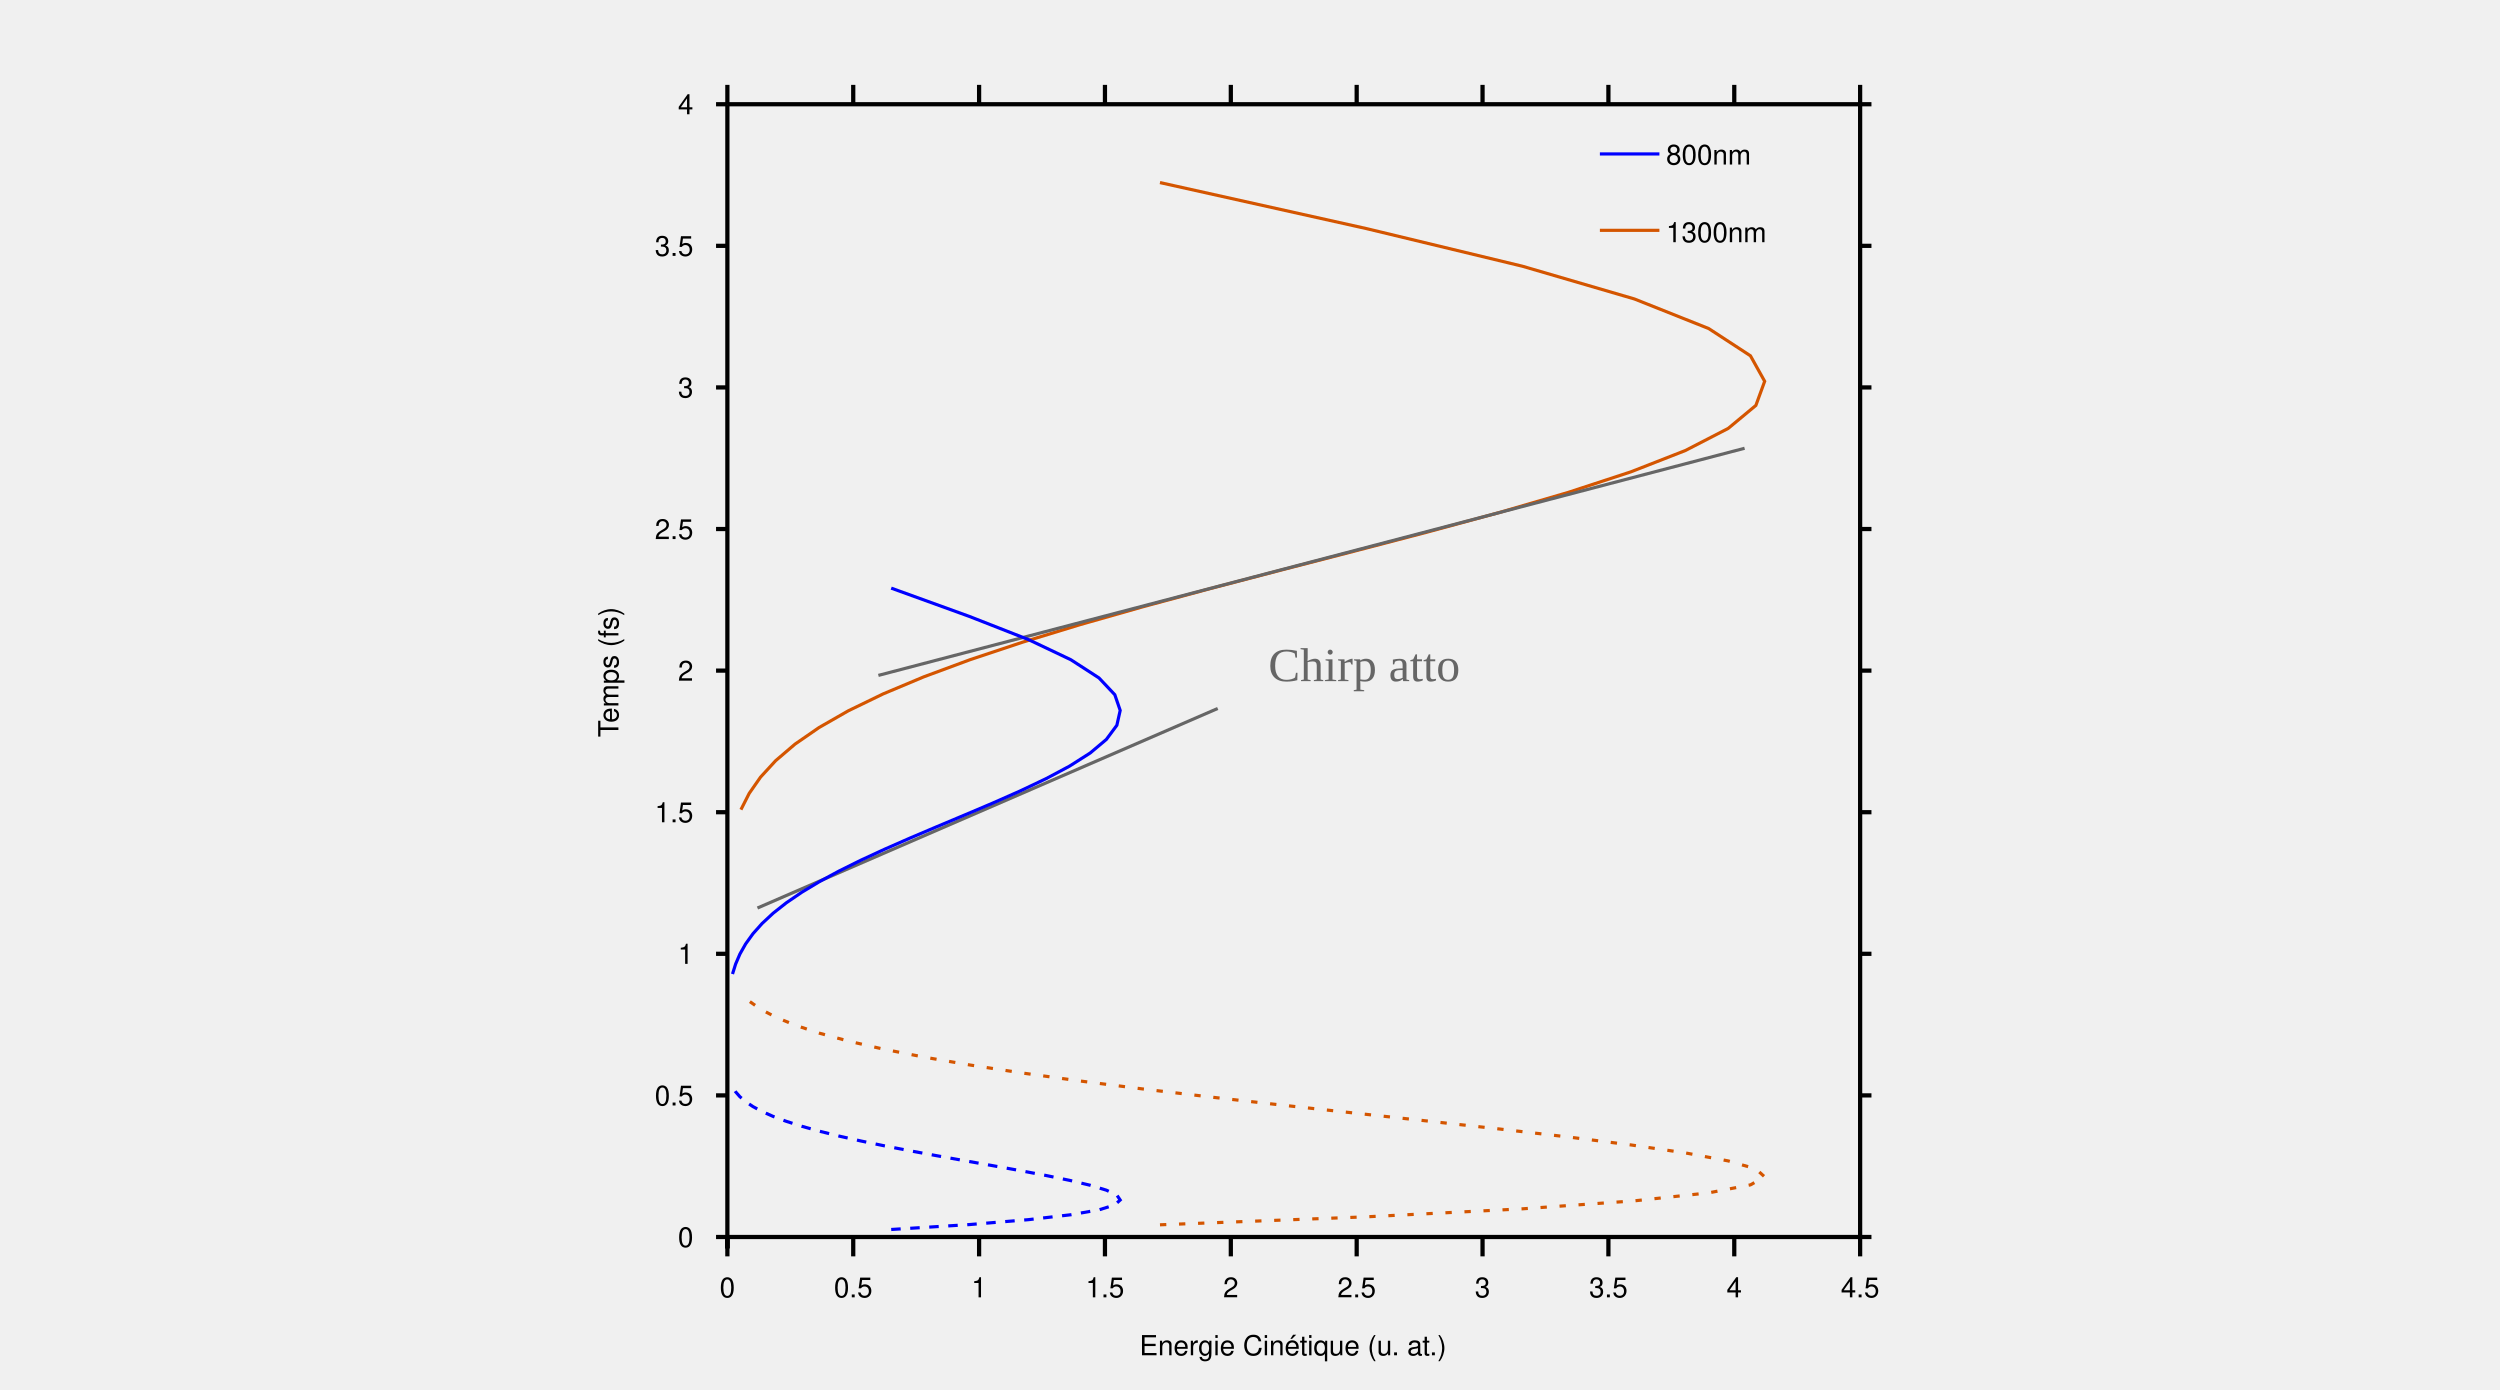
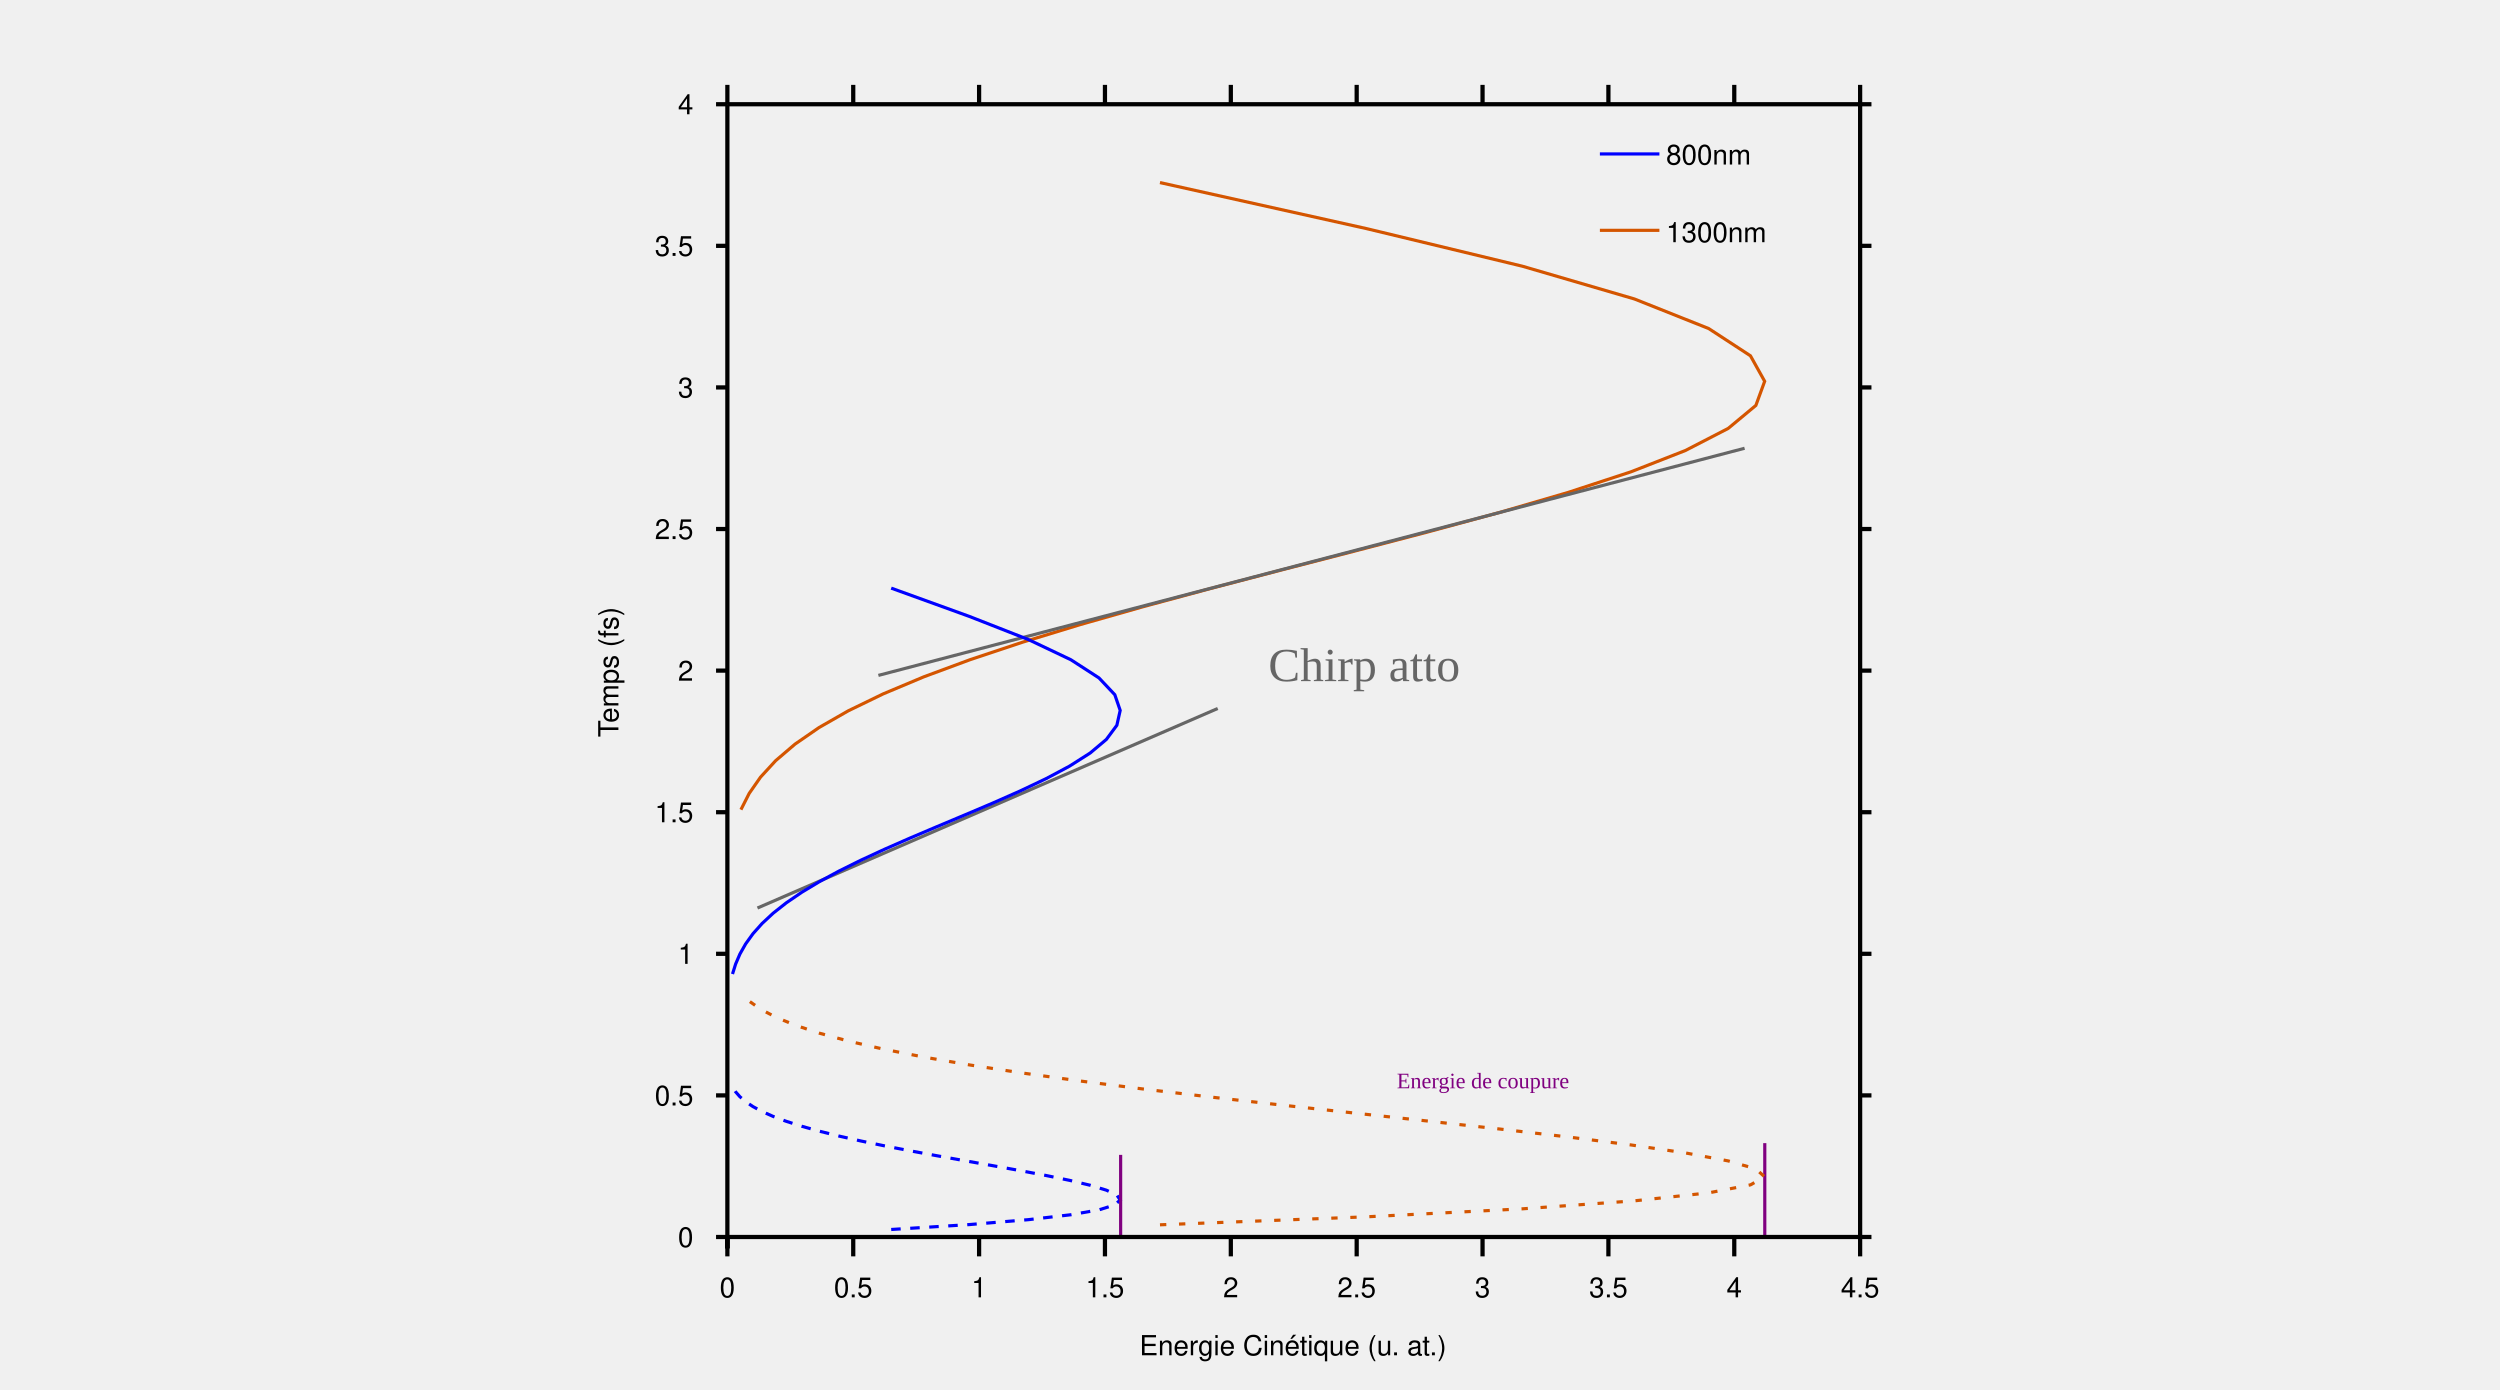
<svg xmlns="http://www.w3.org/2000/svg" preserveAspectRatio="xMinYMin meet" width="100%" height="100%" viewBox="0 0 1575.000 875.625" version="1.1" id="svg3348">
  <defs id="defs3707">
    <clipPath id="ID000012">
      <rect x="1045.625" y="70.937" width="120" height="100.625" id="rect3614" />
    </clipPath>
  </defs>
  <g id="ID000000">
    <clipPath id="ID000001">
      <rect id="rect3357" height="713.634" width="713.634" y="65.672" x="458.245" />
    </clipPath>
    <polygon style="fill:#ffffff;fill-opacity:1;stroke:none" id="polygon3361" points="1171.88,65.672 458.245,65.672 458.245,65.672 1171.88,65.672 " />
    <polygon style="fill:#ffffff;fill-opacity:1;stroke:none" id="polygon3363" points="458.245,65.672 458.245,65.672 458.245,779.306 458.245,779.306 " />
    <g id="g3365">
      <g clip-path="url(#ID000001)" id="ID000004" style="stroke:#d45500;stroke-width:2;stroke-miterlimit:4;stroke-dasharray:none">
        <polyline style="fill:none;stroke:#d45500;stroke-width:2;stroke-dasharray:none;stroke-miterlimit:4" id="polyline3378" points="730.778,115.027 860.876,144.020 959.090,167.712 1029.701,188.357 1076.467,206.981 1102.780,224.152 1111.740,240.220 1106.189,255.419 1088.739,269.916 1061.776,283.831 1027.469,297.259 987.775,310.271 944.442,322.925 899.010,335.267 852.822,347.337 807.023,359.167 762.570,370.784 720.242,382.212 680.645,393.471 644.228,404.579 611.293,415.552 582.006,426.402 556.417,437.144 534.469,447.787 516.016,458.343 500.839,468.819 488.658,479.226 479.155,489.570 471.981,499.858 466.776,510.099 " />
        <g id="g3380" style="stroke:#d45500;stroke-width:2;stroke-miterlimit:4;stroke-dasharray:none" />
      </g>
      <g clip-path="url(#ID000001)" id="ID000003" style="stroke-width:2;stroke-miterlimit:4;stroke-dasharray:none">
        <path style="fill:none;stroke:#666666;stroke-width:2;stroke-linecap:butt;stroke-linejoin:miter;stroke-miterlimit:4;stroke-opacity:1;stroke-dasharray:none" d="M 553.387,425.498 1099.091,282.4" id="path5029-1" />
        <polyline style="fill:none;stroke:#0000ff;stroke-width:2;stroke-dasharray:6,6;stroke-miterlimit:4;stroke-dashoffset:0" id="polyline3373" points="561.453,774.580 610.721,771.483 647.914,768.386 674.654,765.290 692.365,762.193 702.330,759.096 705.722,756.000 703.621,752.903 697.012,749.806 686.801,746.710 673.809,743.613 658.777,740.516 642.367,737.420 625.162,734.323 607.671,731.226 590.327,728.130 573.493,725.033 557.463,721.936 542.468,718.839 528.677,715.743 516.204,712.646 505.113,709.549 495.423,706.453 487.111,703.356 480.123,700.259 474.375,697.163 469.763,694.066 466.164,690.969 463.447,687.873 461.476,684.776 " />
        <g id="g3375" style="stroke-width:2;stroke-miterlimit:4;stroke-dasharray:none" />
        <path style="fill:none;stroke:#666666;stroke-width:2.017;stroke-linecap:butt;stroke-linejoin:miter;stroke-miterlimit:4;stroke-opacity:1;stroke-dasharray:none" d="M 477.198,572.052 767.157,446.339" id="path5029" />
        <text xml:space="preserve" style="font-size:30px;font-style:normal;font-variant:normal;font-weight:normal;font-stretch:normal;line-height:125%;letter-spacing:0px;word-spacing:0px;fill:#666666;fill-opacity:1;stroke:none;font-family:Times New Roman;-inkscape-font-specification:Times New Roman" x="799.046" y="429.123" id="text5078">
          <tspan id="tspan5080" x="799.046" y="429.123">Chirp atto</tspan>
+         </text>
+         <path style="fill:none;stroke:#800080;stroke-width:2;stroke-linecap:butt;stroke-linejoin:miter;stroke-opacity:1;stroke-miterlimit:4;stroke-dasharray:none" d="m 706,727.554 0,60.487" id="path3194" />
+         <path style="fill:none;stroke:#800080;stroke-width:2;stroke-linecap:butt;stroke-linejoin:miter;stroke-miterlimit:4;stroke-opacity:1;stroke-dasharray:none" d="m 1111.813,720.193 0,60.487" id="path3194-7" />
+         <text xml:space="preserve" style="font-size:14px;font-style:normal;font-variant:normal;font-weight:normal;font-stretch:normal;line-height:125%;letter-spacing:0px;word-spacing:0px;fill:#800080;fill-opacity:1;stroke:none;font-family:Times New Roman;-inkscape-font-specification:Times New Roman" x="880" y="685.625" id="text3982">
+           <tspan id="tspan3984" x="880" y="685.625">Energie de coupure</tspan>
        </text>
      </g>
      <g clip-path="url(#ID000001)" id="ID000002" style="stroke-width:2;stroke-miterlimit:4;stroke-dasharray:none">
        <polyline style="fill:none;stroke:#0000ff;stroke-width:2;stroke-dasharray:none;stroke-miterlimit:4" id="polyline3368" points="561.453,370.519 610.721,388.361 647.914,402.940 674.654,415.645 692.365,427.106 702.330,437.673 705.722,447.561 703.621,456.914 697.012,465.835 686.801,474.399 673.809,482.662 658.777,490.669 642.367,498.456 625.162,506.052 607.671,513.479 590.327,520.759 573.493,527.908 557.463,534.941 542.468,541.869 528.677,548.705 516.204,555.457 505.113,562.135 495.423,568.745 487.111,575.295 480.123,581.790 474.375,588.237 469.763,594.641 466.164,601.007 463.447,607.338 461.476,613.640 " />
        <g id="g3370" style="stroke-width:2;stroke-miterlimit:4;stroke-dasharray:none" />
      </g>
      <g clip-path="url(#ID000001)" id="ID000005" style="stroke:#d45500;stroke-width:2;stroke-miterlimit:4;stroke-dasharray:4,4;stroke-dashoffset:0">
        <polyline style="fill:none;stroke:#d45500;stroke-width:2;stroke-dasharray:4,8;stroke-miterlimit:4;stroke-dashoffset:0" id="polyline3383" points="730.778,771.626 860.876,766.594 959.090,761.561 1029.701,756.529 1076.467,751.497 1102.780,746.465 1111.740,741.433 1106.189,736.401 1088.739,731.369 1061.776,726.337 1027.469,721.305 987.775,716.273 944.442,711.240 899.010,706.208 852.822,701.176 807.023,696.144 762.570,691.112 720.242,686.080 680.645,681.048 644.228,676.016 611.293,670.984 582.006,665.951 556.417,660.919 534.469,655.887 516.016,650.855 500.839,645.823 488.658,640.791 479.155,635.759 471.981,630.727 466.776,625.695 " />
        <g id="g3385" style="stroke:#d45500;stroke-width:2;stroke-miterlimit:4;stroke-dasharray:4,4;stroke-dashoffset:0" />
      </g>
      <g id="ID000006" transform="translate(0,26)">
        <g id="g3388" transform="translate(814.594,827.832)">
          <g id="g3390">
            <text style="font-size:17.5px;text-anchor:middle;fill:#000000;font-family:Helvetica" id="text3392" font-size="14pt" y="0" x="0">Energie Cinétique (u. at.)</text>
          </g>
        </g>
      </g>
      <g id="ID000007" transform="translate(-22,0)">
        <g id="g3395" transform="translate(411.593,423.427)">
          <g id="g3397" transform="matrix(0,-1,1,0,0,0)">
            <text style="font-size:17.5px;text-anchor:middle;fill:#000000;font-family:Helvetica" id="text3399" font-size="14pt" y="0" x="0">Temps (fs)</text>
          </g>
        </g>
      </g>
      <g id="ID000008" />
      <g id="ID000009" />
      <g id="ID000010" />
    </g>
    <g id="g3404">
      <polyline style="fill:none;stroke:#000000;stroke-width:2pt;stroke-dasharray:none" id="polyline3406" points="458.245,779.306 458.245,791.512 " />
      <polyline style="fill:none;stroke:#000000;stroke-width:2pt;stroke-dasharray:none" id="polyline3408" points="537.538,779.306 537.538,791.512 " />
      <polyline style="fill:none;stroke:#000000;stroke-width:2pt;stroke-dasharray:none" id="polyline3410" points="616.831,779.306 616.831,791.512 " />
      <polyline style="fill:none;stroke:#000000;stroke-width:2pt;stroke-dasharray:none" id="polyline3412" points="696.123,779.306 696.123,791.512 " />
      <polyline style="fill:none;stroke:#000000;stroke-width:2pt;stroke-dasharray:none" id="polyline3414" points="775.416,779.306 775.416,791.512 " />
      <polyline style="fill:none;stroke:#000000;stroke-width:2pt;stroke-dasharray:none" id="polyline3416" points="854.709,779.306 854.709,791.512 " />
      <polyline style="fill:none;stroke:#000000;stroke-width:2pt;stroke-dasharray:none" id="polyline3418" points="934.002,779.306 934.002,791.512 " />
      <polyline style="fill:none;stroke:#000000;stroke-width:2pt;stroke-dasharray:none" id="polyline3420" points="1013.294,779.306 1013.294,791.512 " />
      <polyline style="fill:none;stroke:#000000;stroke-width:2pt;stroke-dasharray:none" id="polyline3422" points="1092.587,779.306 1092.587,791.512 " />
      <polyline style="fill:none;stroke:#000000;stroke-width:2pt;stroke-dasharray:none" id="polyline3424" points="1171.880,779.306 1171.880,791.512 " />
      <polyline style="fill:none;stroke:#000000;stroke-width:2pt;stroke-dasharray:none" id="polyline3426" points="458.245,779.306 1171.880,779.306 " />
      <polyline style="fill:none;stroke:#000000;stroke-width:2pt;stroke-dasharray:none" id="polyline3428" points="458.245,65.672 458.245,53.466 " />
      <polyline style="fill:none;stroke:#000000;stroke-width:2pt;stroke-dasharray:none" id="polyline3430" points="537.538,65.672 537.538,53.466 " />
      <polyline style="fill:none;stroke:#000000;stroke-width:2pt;stroke-dasharray:none" id="polyline3432" points="616.831,65.672 616.831,53.466 " />
      <polyline style="fill:none;stroke:#000000;stroke-width:2pt;stroke-dasharray:none" id="polyline3434" points="696.123,65.672 696.123,53.466 " />
      <polyline style="fill:none;stroke:#000000;stroke-width:2pt;stroke-dasharray:none" id="polyline3436" points="775.416,65.672 775.416,53.466 " />
      <polyline style="fill:none;stroke:#000000;stroke-width:2pt;stroke-dasharray:none" id="polyline3438" points="854.709,65.672 854.709,53.466 " />
      <polyline style="fill:none;stroke:#000000;stroke-width:2pt;stroke-dasharray:none" id="polyline3440" points="934.002,65.672 934.002,53.466 " />
      <polyline style="fill:none;stroke:#000000;stroke-width:2pt;stroke-dasharray:none" id="polyline3442" points="1013.294,65.672 1013.294,53.466 " />
      <polyline style="fill:none;stroke:#000000;stroke-width:2pt;stroke-dasharray:none" id="polyline3444" points="1092.587,65.672 1092.587,53.466 " />
      <polyline style="fill:none;stroke:#000000;stroke-width:2pt;stroke-dasharray:none" id="polyline3446" points="1171.880,65.672 1171.880,53.466 " />
      <polyline style="fill:none;stroke:#000000;stroke-width:2pt;stroke-dasharray:none" id="polyline3448" points="458.245,65.672 1171.880,65.672 " />
      <g id="g3450" transform="translate(458.245,817.309)">
        <g id="g3452">
          <text style="font-size:17.5px;text-anchor:middle;fill:#000000;font-family:Helvetica" id="text3454" font-size="14pt" y="0" x="0">0</text>
        </g>
      </g>
      <g id="g3456" transform="translate(537.538,817.309)">
        <g id="g3458">
          <text style="font-size:17.5px;text-anchor:middle;fill:#000000;font-family:Helvetica" id="text3460" font-size="14pt" y="0" x="0">0.5</text>
        </g>
      </g>
      <g id="g3462" transform="translate(616.831,817.309)">
        <g id="g3464">
          <text style="font-size:17.5px;text-anchor:middle;fill:#000000;font-family:Helvetica" id="text3466" font-size="14pt" y="0" x="0">1</text>
        </g>
      </g>
      <g id="g3468" transform="translate(696.123,817.309)">
        <g id="g3470">
          <text style="font-size:17.5px;text-anchor:middle;fill:#000000;font-family:Helvetica" id="text3472" font-size="14pt" y="0" x="0">1.5</text>
        </g>
      </g>
      <g id="g3474" transform="translate(775.416,817.309)">
        <g id="g3476">
          <text style="font-size:17.5px;text-anchor:middle;fill:#000000;font-family:Helvetica" id="text3478" font-size="14pt" y="0" x="0">2</text>
        </g>
      </g>
      <g id="g3480" transform="translate(854.709,817.309)">
        <g id="g3482">
          <text style="font-size:17.5px;text-anchor:middle;fill:#000000;font-family:Helvetica" id="text3484" font-size="14pt" y="0" x="0">2.5</text>
        </g>
      </g>
      <g id="g3486" transform="translate(934.002,817.309)">
        <g id="g3488">
          <text style="font-size:17.5px;text-anchor:middle;fill:#000000;font-family:Helvetica" id="text3490" font-size="14pt" y="0" x="0">3</text>
        </g>
      </g>
      <g id="g3492" transform="translate(1013.294,817.309)">
        <g id="g3494">
          <text style="font-size:17.5px;text-anchor:middle;fill:#000000;font-family:Helvetica" id="text3496" font-size="14pt" y="0" x="0">3.5</text>
        </g>
      </g>
      <g id="g3498" transform="translate(1092.587,817.309)">
        <g id="g3500">
          <text style="font-size:17.5px;text-anchor:middle;fill:#000000;font-family:Helvetica" id="text3502" font-size="14pt" y="0" x="0">4</text>
        </g>
      </g>
      <g id="g3504" transform="translate(1171.88,817.309)">
        <g id="g3506">
          <text style="font-size:17.5px;text-anchor:middle;fill:#000000;font-family:Helvetica" id="text3508" font-size="14pt" y="0" x="0">4.5</text>
        </g>
      </g>
      <polyline style="fill:none;stroke:#000000;stroke-width:2pt;stroke-dasharray:none" id="polyline3510" points="458.245,779.306 451.109,779.306 " />
      <polyline style="fill:none;stroke:#000000;stroke-width:2pt;stroke-dasharray:none" id="polyline3512" points="458.245,690.102 451.109,690.102 " />
      <polyline style="fill:none;stroke:#000000;stroke-width:2pt;stroke-dasharray:none" id="polyline3514" points="458.245,600.898 451.109,600.898 " />
      <polyline style="fill:none;stroke:#000000;stroke-width:2pt;stroke-dasharray:none" id="polyline3516" points="458.245,511.693 451.109,511.693 " />
      <polyline style="fill:none;stroke:#000000;stroke-width:2pt;stroke-dasharray:none" id="polyline3518" points="458.245,422.489 451.109,422.489 " />
      <polyline style="fill:none;stroke:#000000;stroke-width:2pt;stroke-dasharray:none" id="polyline3520" points="458.245,333.285 451.109,333.285 " />
      <polyline style="fill:none;stroke:#000000;stroke-width:2pt;stroke-dasharray:none" id="polyline3522" points="458.245,244.080 451.109,244.080 " />
      <polyline style="fill:none;stroke:#000000;stroke-width:2pt;stroke-dasharray:none" id="polyline3524" points="458.245,154.876 451.109,154.876 " />
      <polyline style="fill:none;stroke:#000000;stroke-width:2pt;stroke-dasharray:none" id="polyline3526" points="458.245,65.672 451.109,65.672 " />
      <polyline style="fill:none;stroke:#000000;stroke-width:2pt;stroke-dasharray:none" id="polyline3528" points="458.245,779.306 458.245,65.672 " />
      <polyline style="fill:none;stroke:#000000;stroke-width:2pt;stroke-dasharray:none" id="polyline3530" points="1171.880,779.306 1179.016,779.306 " />
      <polyline style="fill:none;stroke:#000000;stroke-width:2pt;stroke-dasharray:none" id="polyline3532" points="1171.880,690.102 1179.016,690.102 " />
      <polyline style="fill:none;stroke:#000000;stroke-width:2pt;stroke-dasharray:none" id="polyline3534" points="1171.880,600.898 1179.016,600.898 " />
      <polyline style="fill:none;stroke:#000000;stroke-width:2pt;stroke-dasharray:none" id="polyline3536" points="1171.880,511.693 1179.016,511.693 " />
      <polyline style="fill:none;stroke:#000000;stroke-width:2pt;stroke-dasharray:none" id="polyline3538" points="1171.880,422.489 1179.016,422.489 " />
      <polyline style="fill:none;stroke:#000000;stroke-width:2pt;stroke-dasharray:none" id="polyline3540" points="1171.880,333.285 1179.016,333.285 " />
      <polyline style="fill:none;stroke:#000000;stroke-width:2pt;stroke-dasharray:none" id="polyline3542" points="1171.880,244.080 1179.016,244.080 " />
      <polyline style="fill:none;stroke:#000000;stroke-width:2pt;stroke-dasharray:none" id="polyline3544" points="1171.880,154.876 1179.016,154.876 " />
      <polyline style="fill:none;stroke:#000000;stroke-width:2pt;stroke-dasharray:none" id="polyline3546" points="1171.880,65.672 1179.016,65.672 " />
      <polyline style="fill:none;stroke:#000000;stroke-width:2pt;stroke-dasharray:none" id="polyline3548" points="1171.880,779.306 1171.880,65.672 " />
      <g id="g3550" transform="translate(436.836,785.634)">
        <g id="g3552">
          <text style="font-size:17.5px;text-anchor:end;fill:#000000;font-family:Helvetica" id="text3554" font-size="14pt" y="0" x="0">0</text>
        </g>
      </g>
      <g id="g3556" transform="translate(436.836,696.43)">
        <g id="g3558">
          <text style="font-size:17.5px;text-anchor:end;fill:#000000;font-family:Helvetica" id="text3560" font-size="14pt" y="0" x="0">0.5</text>
        </g>
      </g>
      <g id="g3562" transform="translate(436.836,607.226)">
        <g id="g3564">
          <text style="font-size:17.5px;text-anchor:end;fill:#000000;font-family:Helvetica" id="text3566" font-size="14pt" y="0" x="0">1</text>
        </g>
      </g>
      <g id="g3568" transform="translate(436.836,518.021)">
        <g id="g3570">
          <text style="font-size:17.5px;text-anchor:end;fill:#000000;font-family:Helvetica" id="text3572" font-size="14pt" y="0" x="0">1.5</text>
        </g>
      </g>
      <g id="g3574" transform="translate(436.836,428.817)">
        <g id="g3576">
          <text style="font-size:17.5px;text-anchor:end;fill:#000000;font-family:Helvetica" id="text3578" font-size="14pt" y="0" x="0">2</text>
        </g>
      </g>
      <g id="g3580" transform="translate(436.836,339.613)">
        <g id="g3582">
          <text style="font-size:17.5px;text-anchor:end;fill:#000000;font-family:Helvetica" id="text3584" font-size="14pt" y="0" x="0">2.5</text>
        </g>
      </g>
      <g id="g3586" transform="translate(436.836,250.409)">
        <g id="g3588">
          <text style="font-size:17.5px;text-anchor:end;fill:#000000;font-family:Helvetica" id="text3590" font-size="14pt" y="0" x="0">3</text>
        </g>
      </g>
      <g id="g3592" transform="translate(436.836,161.204)">
        <g id="g3594">
          <text style="font-size:17.5px;text-anchor:end;fill:#000000;font-family:Helvetica" id="text3596" font-size="14pt" y="0" x="0">3.5</text>
        </g>
      </g>
      <g id="g3598" transform="translate(436.836,72)">
        <g id="g3600">
          <text style="font-size:17.5px;text-anchor:end;fill:#000000;font-family:Helvetica" id="text3602" font-size="14pt" y="0" x="0">4</text>
        </g>
      </g>
      <polyline style="fill:none;stroke:#000000;stroke-width:2pt;stroke-dasharray:none" id="polyline3604" points="458.245,779.306 458.245,786.443 " />
      <polyline style="fill:none;stroke:#000000;stroke-width:2pt;stroke-dasharray:none" id="polyline3606" points="458.245,779.306 458.245,786.443 " />
      <polyline style="fill:none;stroke:#000000;stroke-width:2pt;stroke-dasharray:none" id="polyline3608" points="458.245,779.306 458.245,786.443 " />
      <polyline style="fill:none;stroke:#000000;stroke-width:2pt;stroke-dasharray:none" id="polyline3610" points="458.245,779.306 458.245,779.306 " />
    </g>
  </g>
  <g transform="translate(264.8465,1.606123)" id="g3622">
    <g transform="translate(-310.0462,10.2213)" id="ID000013">
      <g transform="translate(1094.844,91.842)" id="g3625">
        <g id="g3627">
          <text x="0" y="0" font-size="14pt" id="text3629" style="font-size:17.5px;text-anchor:start;fill:#000000;font-family:Helvetica">800nm</text>
        </g>
      </g>
    </g>
    <g transform="translate(-310.0462,10.2213)" id="ID000014" clip-path="url(#ID000012)">
      <polyline points="1053.125,85.156 1090.625,85.156 " id="polyline3632" style="fill:none;stroke:#0000ff;stroke-width:1.5pt;stroke-dasharray:none" />
      <g id="g3634" />
    </g>
    <g id="ID000015" clip-path="url(#ID000012)">
      <g id="g3637" />
    </g>
    <g id="ID000018" clip-path="url(#ID000012)">
      <g id="g3652" />
    </g>
    <g transform="translate(-310.0462,10.2213)" id="ID000019">
      <g transform="translate(1094.844,140.744)" id="g3655">
        <g id="g3657">
          <text x="0" y="0" font-size="14pt" id="text3659" style="font-size:17.5px;text-anchor:start;fill:#000000;font-family:Helvetica">1300nm</text>
        </g>
      </g>
    </g>
    <g style="stroke:#d45500" transform="translate(-310.0462,10.2213)" id="ID000020" clip-path="url(#ID000012)">
      <polyline points="1053.125,133.281 1090.625,133.281 " id="polyline3662" style="fill:none;stroke:#d45500;stroke-width:1.5pt;stroke-dasharray:none" />
      <g style="stroke:#d45500" id="g3664" />
    </g>
    <g id="ID000021" clip-path="url(#ID000012)">
      <g id="g3667" />
    </g>
    <g id="ID000024" clip-path="url(#ID000012)">
      <g id="g3682" />
    </g>
    <g id="ID000025" />
    <g id="ID000026" />
    <g id="ID000027" />
  </g>
</svg>
